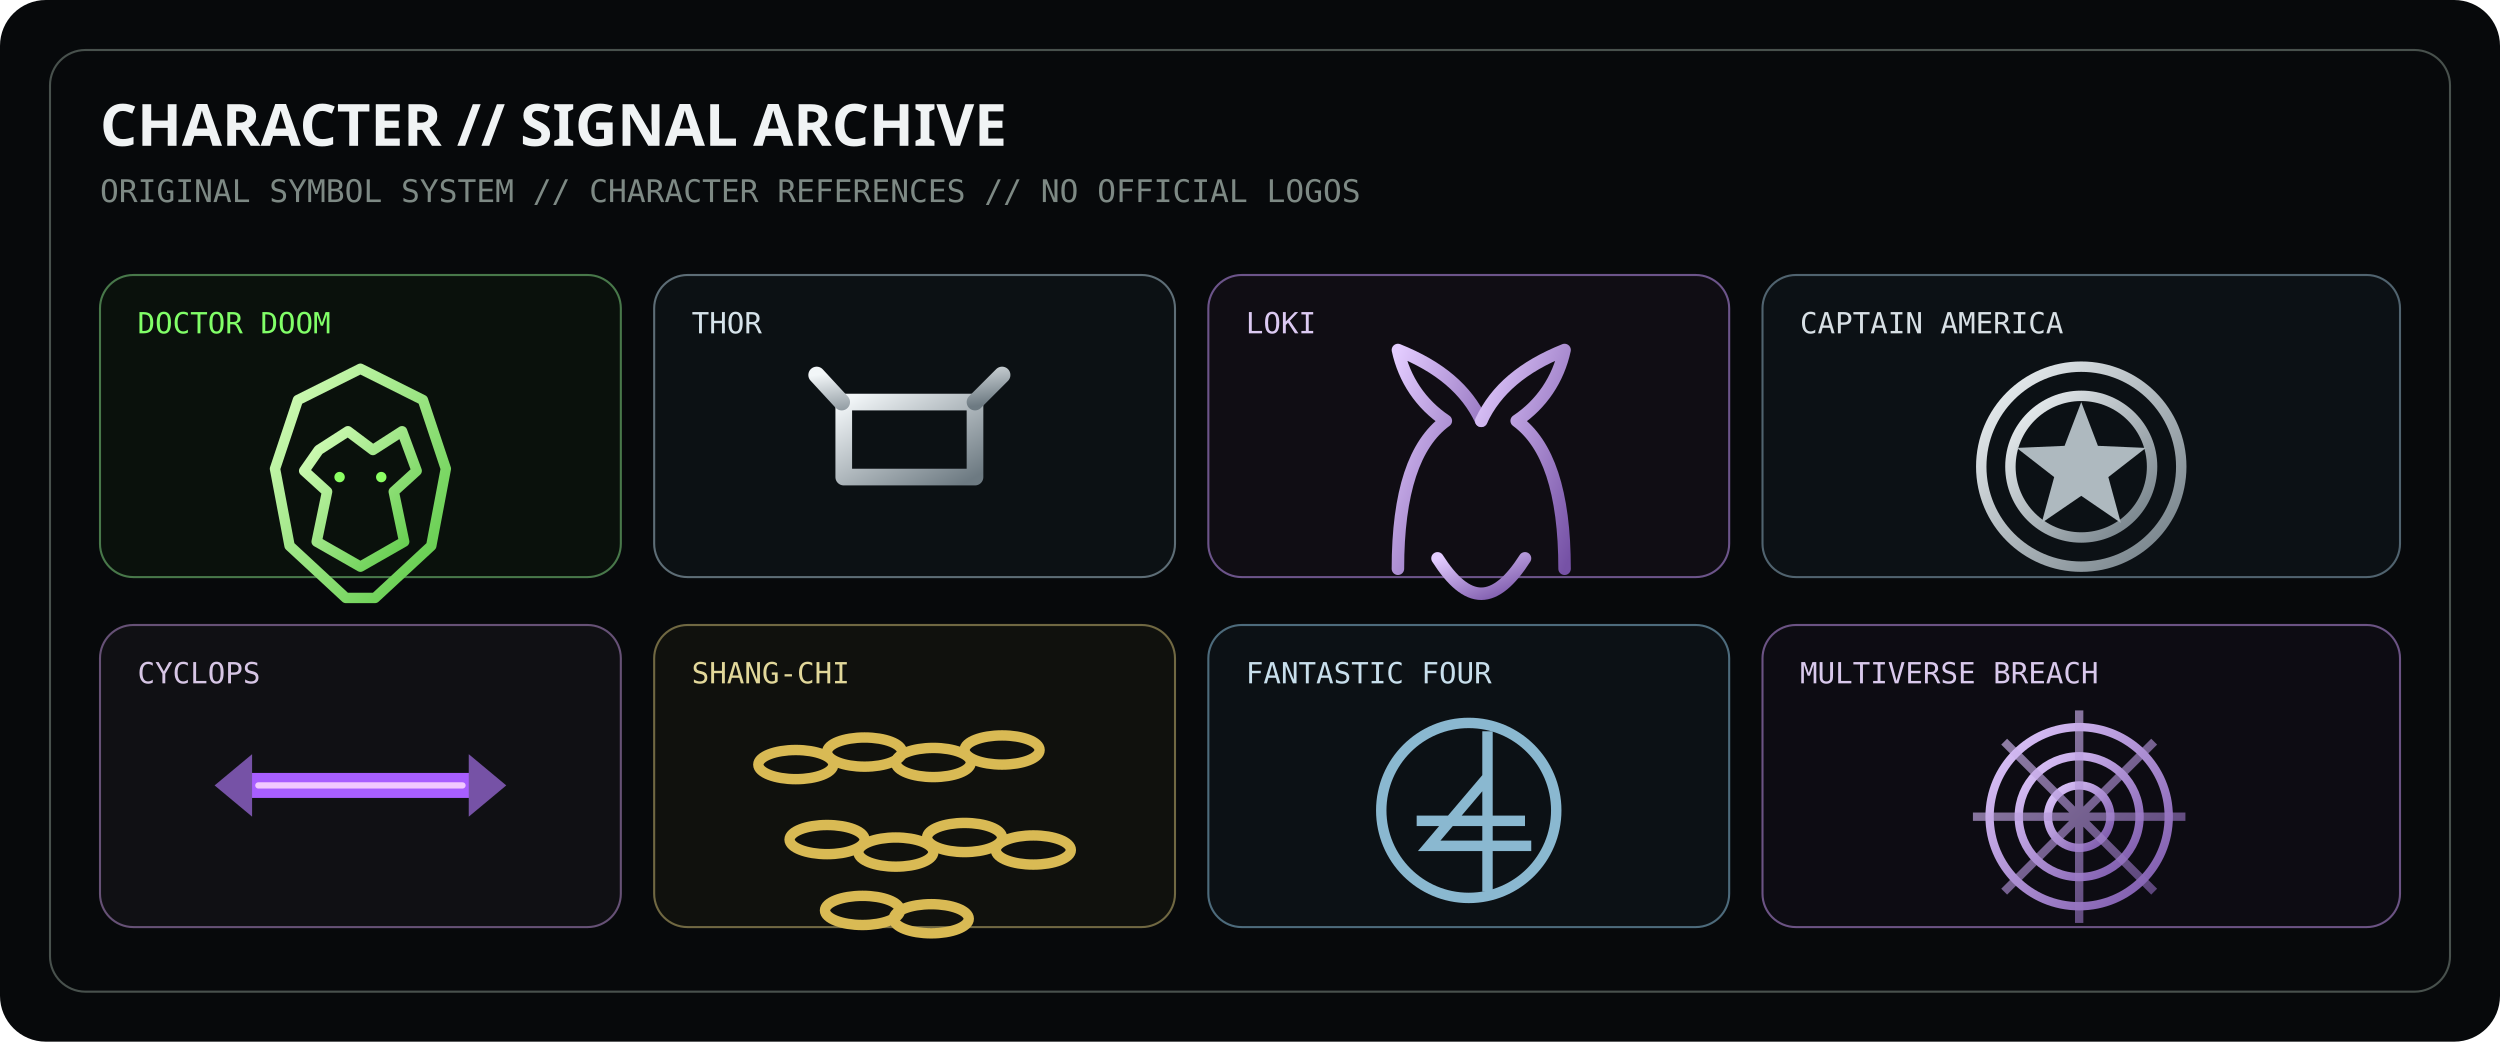
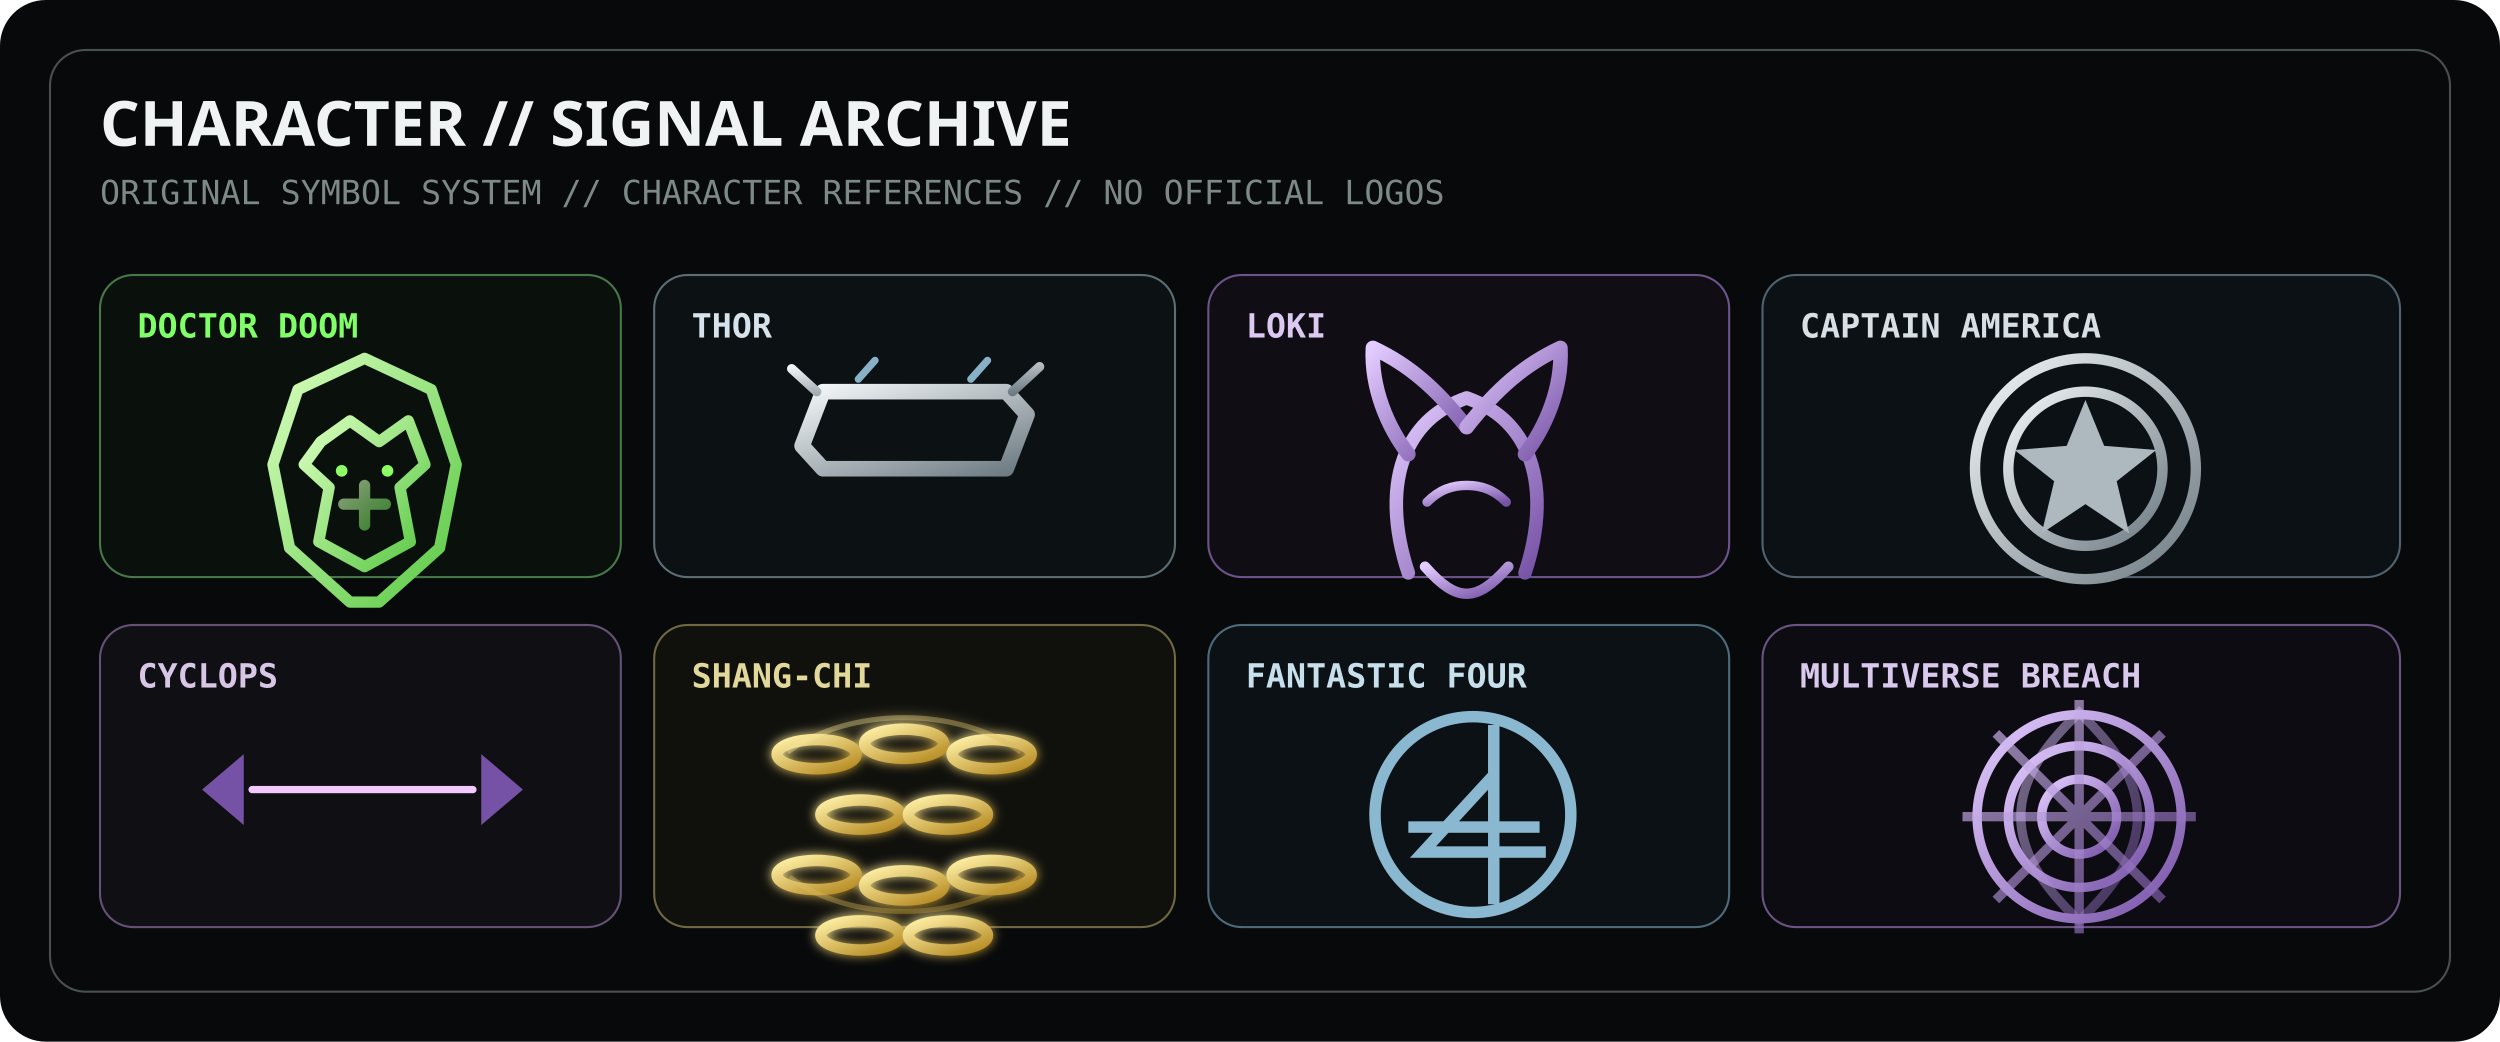
<svg xmlns="http://www.w3.org/2000/svg" width="1200" height="500" viewBox="0 0 1200 500" fill="none" role="img" aria-labelledby="title desc">
  <defs>
    <linearGradient id="bg" x1="0" y1="0" x2="1200" y2="500">
      <stop stop-color="#07090B" />
      <stop offset="1" stop-color="#121016" />
    </linearGradient>
    <linearGradient id="green" x1="0" y1="0" x2="1" y2="1">
      <stop stop-color="#D9FFBE" />
      <stop offset="1" stop-color="#58C843" />
    </linearGradient>
    <linearGradient id="violet" x1="0" y1="0" x2="1" y2="1">
      <stop stop-color="#E3CCFF" />
      <stop offset="1" stop-color="#7652A6" />
    </linearGradient>
    <linearGradient id="steel" x1="0" y1="0" x2="1" y2="1">
      <stop stop-color="#F2F6F8" />
      <stop offset="1" stop-color="#6D7A82" />
    </linearGradient>
+     <linearGradient id="gold" x1="0" y1="0" x2="1" y2="1">
+       <stop stop-color="#FFF1A7" />
+       <stop offset="1" stop-color="#B68A21" />
+     </linearGradient>
+     <filter id="softGlow" x="-50%" y="-50%" width="200%" height="200%">
+       <feGaussianBlur stdDeviation="2.5" result="b" />
+       <feMerge>
+         <feMergeNode in="b" />
+         <feMergeNode in="SourceGraphic" />
+       </feMerge>
+     </filter>
  </defs>
  <rect width="1200" height="500" rx="22" fill="url(#bg)" />
  <rect x="24" y="24" width="1152" height="452" rx="17" stroke="#48514D" />
-   <text x="48" y="70" fill="#F0F3F4" font-size="28" font-family="'Arial Narrow', Impact, sans-serif" font-weight="700">CHARACTER // SIGNAL ARCHIVE</text>
-   <text x="48" y="97" fill="#7D8984" font-size="15" font-family="Consolas, monospace">ORIGINAL SYMBOL SYSTEM // CHARACTER REFERENCES // NO OFFICIAL LOGOS</text>
+   <text x="48" y="70" fill="#F0F3F4" font-size="30" font-family="'Arial Narrow', Impact, sans-serif" font-weight="700">CHARACTER // SIGNAL ARCHIVE</text>
+   <text x="48" y="98" fill="#7D8984" font-size="16" font-family="Consolas, monospace">ORIGINAL SYMBOL SYSTEM // CHARACTER REFERENCES // NO OFFICIAL LOGOS</text>
  <g transform="translate(48 132)">
    <rect width="250" height="145" rx="16" fill="#0A110C" stroke="#48784A" />
-     <text x="18" y="28" fill="#81FF68" font-size="14" font-family="Consolas, monospace">DOCTOR DOOM</text>
-     <g transform="translate(78 42)" stroke="url(#green)" stroke-width="5" stroke-linecap="round" stroke-linejoin="round">
-       <path d="M47 3L77 18L88 51L81 88L54 113H40L13 88L6 51L17 18Z" />
-       <path d="M27 42L41 33L53 42L67 33L74 52L63 62L68 86L47 98L26 86L31 62L20 52Z" />
-       <circle cx="37" cy="55" r="2.5" fill="#8CFF64" stroke="none" />
-       <circle cx="57" cy="55" r="2.5" fill="#8CFF64" stroke="none" />
+     <text x="18" y="30" fill="#81FF68" font-size="16" font-family="Consolas, monospace" font-weight="700">DOCTOR DOOM</text>
+     <g transform="translate(77 37)" stroke="url(#green)" stroke-width="5.4" stroke-linecap="round" stroke-linejoin="round">
+       <path d="M50 3L82 18L94 54L86 94L57 120H43L14 94L6 54L18 18Z" />
+       <path d="M29 43L43 33L57 43L71 33L79 54L67 65L72 91L50 103L28 91L33 65L21 54Z" />
+       <path d="M40 73H60M50 64V83" opacity=".6" />
+       <circle cx="39" cy="57" r="2.8" fill="#8CFF64" stroke="none" />
+       <circle cx="61" cy="57" r="2.8" fill="#8CFF64" stroke="none" />
    </g>
  </g>
  <g transform="translate(314 132)">
    <rect width="250" height="145" rx="16" fill="#0C1114" stroke="#5D6D76" />
-     <text x="18" y="28" fill="#D6E3EA" font-size="14" font-family="Consolas, monospace">THOR</text>
-     <g transform="translate(70 43)" fill="none" stroke="url(#steel)" stroke-width="8" stroke-linecap="round" stroke-linejoin="round">
-       <path d="M21 18H84V54H21Z" />
-       <path d="M53 54V109" />
-       <path d="M42 109H64" />
-       <path d="M8 5L20 18M97 5L84 18" />
+     <text x="18" y="30" fill="#D6E3EA" font-size="16" font-family="Consolas, monospace" font-weight="700">THOR</text>
+     <g transform="translate(57 39)" fill="none" stroke="url(#steel)" stroke-linecap="round" stroke-linejoin="round">
+       <path d="M24 17H112L122 28L112 54H24L14 43Z" stroke-width="7.5" />
+       <path d="M68 54V115" stroke-width="11" />
+       <path d="M56 114H80" stroke-width="8" />
+       <path d="M21 17L9 6M115 17L128 5" stroke-width="4.5" />
+       <path d="M41 11L49 2M95 11L103 2" stroke="#A7D8F3" stroke-width="3.5" opacity=".8" />
    </g>
  </g>
  <g transform="translate(580 132)">
    <rect width="250" height="145" rx="16" fill="#100D14" stroke="#6C548A" />
-     <text x="18" y="28" fill="#DCC9F2" font-size="14" font-family="Consolas, monospace">LOKI</text>
-     <g transform="translate(67 42)" fill="none" stroke="url(#violet)" stroke-width="6" stroke-linecap="round" stroke-linejoin="round">
-       <path d="M24 99C24 62 32 39 47 28C35 20 27 8 24 -6C44 2 57 13 64 28" />
-       <path d="M104 99C104 62 96 39 81 28C93 20 101 8 104 -6C84 2 71 13 64 28" />
-       <path d="M43 94C50 105 57 111 64 111C71 111 78 105 85 94" />
+     <text x="18" y="30" fill="#DCC9F2" font-size="16" font-family="Consolas, monospace" font-weight="700">LOKI</text>
+     <g transform="translate(61 35)" fill="none" stroke="url(#violet)" stroke-linecap="round" stroke-linejoin="round">
+       <path d="M35 108C28 87 27 66 34 50C40 37 49 29 63 24C77 29 86 37 92 50C99 66 98 87 91 108" stroke-width="6.5" />
+       <path d="M35 51C25 38 17 19 18 0C35 8 48 19 63 38" stroke-width="7" />
+       <path d="M91 51C101 38 109 19 108 0C91 8 78 19 63 38" stroke-width="7" />
+       <path d="M44 74C50 68 56 66 63 66C70 66 76 68 82 74" stroke-width="4.5" />
+       <path d="M43 105C51 114 57 118 63 118C69 118 75 114 83 105" stroke-width="5" />
+       <path d="M63 40V94" stroke-width="3.5" opacity=".75" />
    </g>
  </g>
  <g transform="translate(846 132)">
    <rect width="306" height="145" rx="16" fill="#0C1115" stroke="#50636F" />
-     <text x="18" y="28" fill="#D8E0E5" font-size="14" font-family="Consolas, monospace">CAPTAIN AMERICA</text>
-     <g transform="translate(100 39)" fill="none" stroke="url(#steel)" stroke-width="5">
-       <circle cx="53" cy="53" r="48" />
-       <circle cx="53" cy="53" r="34" />
-       <path d="M53 22L61 43L84 44L66 58L72 80L53 67L34 80L40 58L22 44L45 43Z" fill="#AEB9BF" stroke="none" />
+     <text x="18" y="30" fill="#D8E0E5" font-size="16" font-family="Consolas, monospace" font-weight="700">CAPTAIN AMERICA</text>
+     <g transform="translate(95 33)" fill="none" stroke="url(#steel)" stroke-width="5">
+       <circle cx="60" cy="60" r="53" />
+       <circle cx="60" cy="60" r="37" />
+       <path d="M60 27L69 49L94 51L75 66L81 91L60 77L39 91L45 66L26 51L51 49Z" fill="#AEB9BF" stroke="none" />
    </g>
  </g>
  <g transform="translate(48 300)">
    <rect width="250" height="145" rx="16" fill="#101014" stroke="#665176" />
-     <text x="18" y="28" fill="#D7C6E5" font-size="14" font-family="Consolas, monospace">CYCLOPS</text>
-     <g transform="translate(55 52)">
-       <path d="M15 25H125" stroke="#A85EFF" stroke-width="12" stroke-linecap="round" />
-       <path d="M21 25H119" stroke="#F1C9FF" stroke-width="3" stroke-linecap="round" />
-       <path d="M0 25L18 10V40Z" fill="#7652A6" />
-       <path d="M140 25L122 10V40Z" fill="#7652A6" />
+     <text x="18" y="30" fill="#D7C6E5" font-size="16" font-family="Consolas, monospace" font-weight="700">CYCLOPS</text>
+     <g transform="translate(49 50)">
+       <path d="M17 29H137" stroke="#A85EFF" stroke-width="14" stroke-linecap="round" filter="url(#softGlow)" />
+       <path d="M24 29H130" stroke="#F1C9FF" stroke-width="3.5" stroke-linecap="round" />
+       <path d="M0 29L20 12V46Z" fill="#7652A6" />
+       <path d="M154 29L134 12V46Z" fill="#7652A6" />
    </g>
  </g>
  <g transform="translate(314 300)">
    <rect width="250" height="145" rx="16" fill="#10110D" stroke="#706842" />
-     <text x="18" y="28" fill="#E2D89A" font-size="14" font-family="Consolas, monospace">SHANG-CHI</text>
-     <g transform="translate(48 42)" fill="none" stroke="#D9BA54" stroke-width="5">
-       <ellipse cx="20" cy="25" rx="18" ry="7" />
-       <ellipse cx="53" cy="19" rx="18" ry="7" />
-       <ellipse cx="86" cy="24" rx="18" ry="7" />
-       <ellipse cx="119" cy="18" rx="18" ry="7" />
-       <ellipse cx="35" cy="61" rx="18" ry="7" />
-       <ellipse cx="68" cy="67" rx="18" ry="7" />
-       <ellipse cx="101" cy="60" rx="18" ry="7" />
-       <ellipse cx="134" cy="66" rx="18" ry="7" />
-       <ellipse cx="52" cy="95" rx="18" ry="7" />
-       <ellipse cx="85" cy="99" rx="18" ry="7" />
+     <text x="18" y="30" fill="#E2D89A" font-size="16" font-family="Consolas, monospace" font-weight="700">SHANG-CHI</text>
+     <g transform="translate(50 39)" fill="none" stroke="url(#gold)" stroke-width="5.5" filter="url(#softGlow)">
+       <ellipse cx="28" cy="23" rx="19" ry="7" />
+       <ellipse cx="70" cy="18" rx="19" ry="7" />
+       <ellipse cx="112" cy="23" rx="19" ry="7" />
+       <ellipse cx="49" cy="52" rx="19" ry="7" />
+       <ellipse cx="91" cy="52" rx="19" ry="7" />
+       <ellipse cx="28" cy="81" rx="19" ry="7" />
+       <ellipse cx="70" cy="86" rx="19" ry="7" />
+       <ellipse cx="112" cy="81" rx="19" ry="7" />
+       <ellipse cx="49" cy="110" rx="19" ry="7" />
+       <ellipse cx="91" cy="110" rx="19" ry="7" />
+       <path d="M14 22C44 0 96 0 126 22M15 82C44 104 96 104 126 82" stroke-width="2.5" opacity=".38" />
    </g>
  </g>
  <g transform="translate(580 300)">
    <rect width="250" height="145" rx="16" fill="#0C1115" stroke="#4D6B7C" />
-     <text x="18" y="28" fill="#C8DFEC" font-size="14" font-family="Consolas, monospace">FANTASTIC FOUR</text>
-     <g transform="translate(78 42)" fill="none" stroke="#8AB8D0" stroke-width="5">
-       <circle cx="47" cy="47" r="42" />
-       <path d="M56 9V86M22 52H74M56 31L28 64H77" />
+     <text x="18" y="30" fill="#C8DFEC" font-size="16" font-family="Consolas, monospace" font-weight="700">FANTASTIC FOUR</text>
+     <g transform="translate(73 37)" fill="none" stroke="#8AB8D0" stroke-width="5.5">
+       <circle cx="54" cy="54" r="47" />
+       <path d="M64 11V97M23 60H86M64 35L30 72H89" />
    </g>
  </g>
  <g transform="translate(846 300)">
    <rect width="306" height="145" rx="16" fill="#0D0C13" stroke="#6B5384" />
-     <text x="18" y="28" fill="#D9C9EC" font-size="14" font-family="Consolas, monospace">MULTIVERSE BREACH</text>
-     <g transform="translate(96 41)" fill="none" stroke="url(#violet)" stroke-width="4">
-       <circle cx="56" cy="51" r="43" />
-       <circle cx="56" cy="51" r="29" />
-       <circle cx="56" cy="51" r="15" />
-       <path d="M56 0V102M5 51H107M20 15L92 87M92 15L20 87" opacity=".65" />
+     <text x="18" y="30" fill="#D9C9EC" font-size="16" font-family="Consolas, monospace" font-weight="700">MULTIVERSE BREACH</text>
+     <g transform="translate(91 36)" fill="none" stroke="url(#violet)" stroke-width="4.5">
+       <circle cx="61" cy="56" r="49" />
+       <circle cx="61" cy="56" r="34" />
+       <circle cx="61" cy="56" r="18" />
+       <path d="M61 0V112M5 56H117M21 16L101 96M101 16L21 96" opacity=".65" />
+       <path d="M61 6C79 23 89 39 89 56C89 73 79 89 61 106C43 89 33 73 33 56C33 39 43 23 61 6Z" opacity=".5" />
    </g>
  </g>
</svg>
